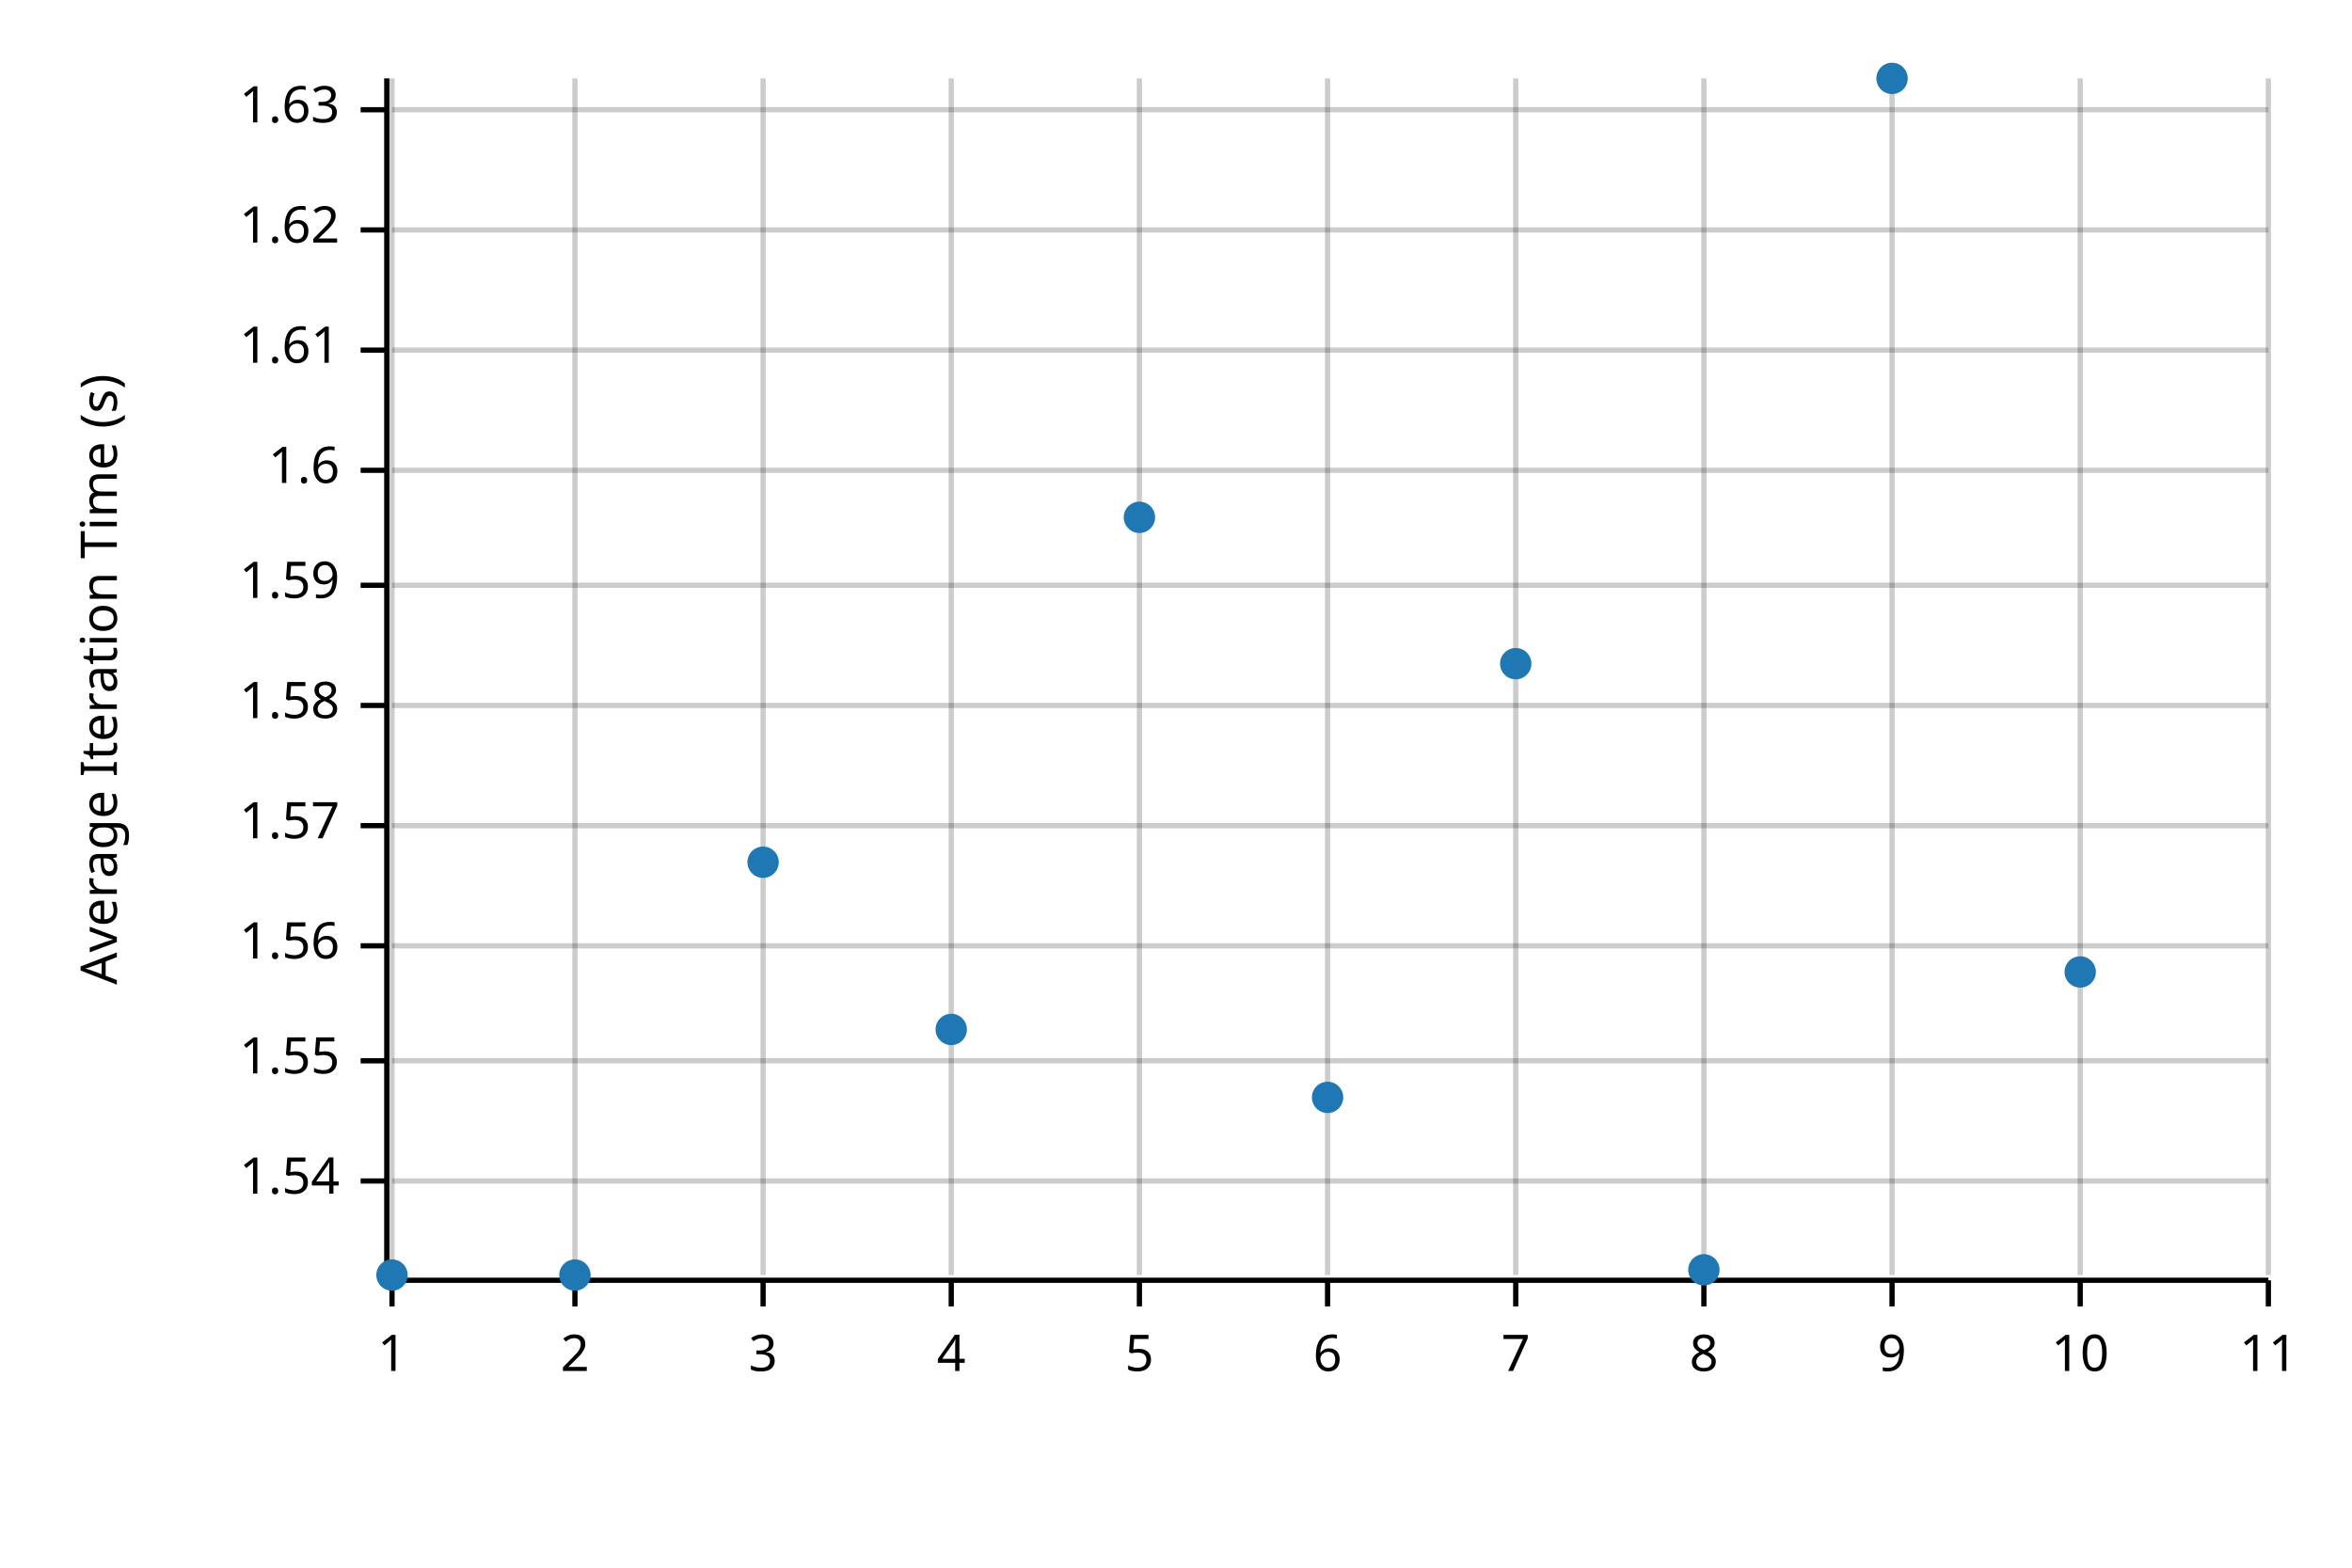
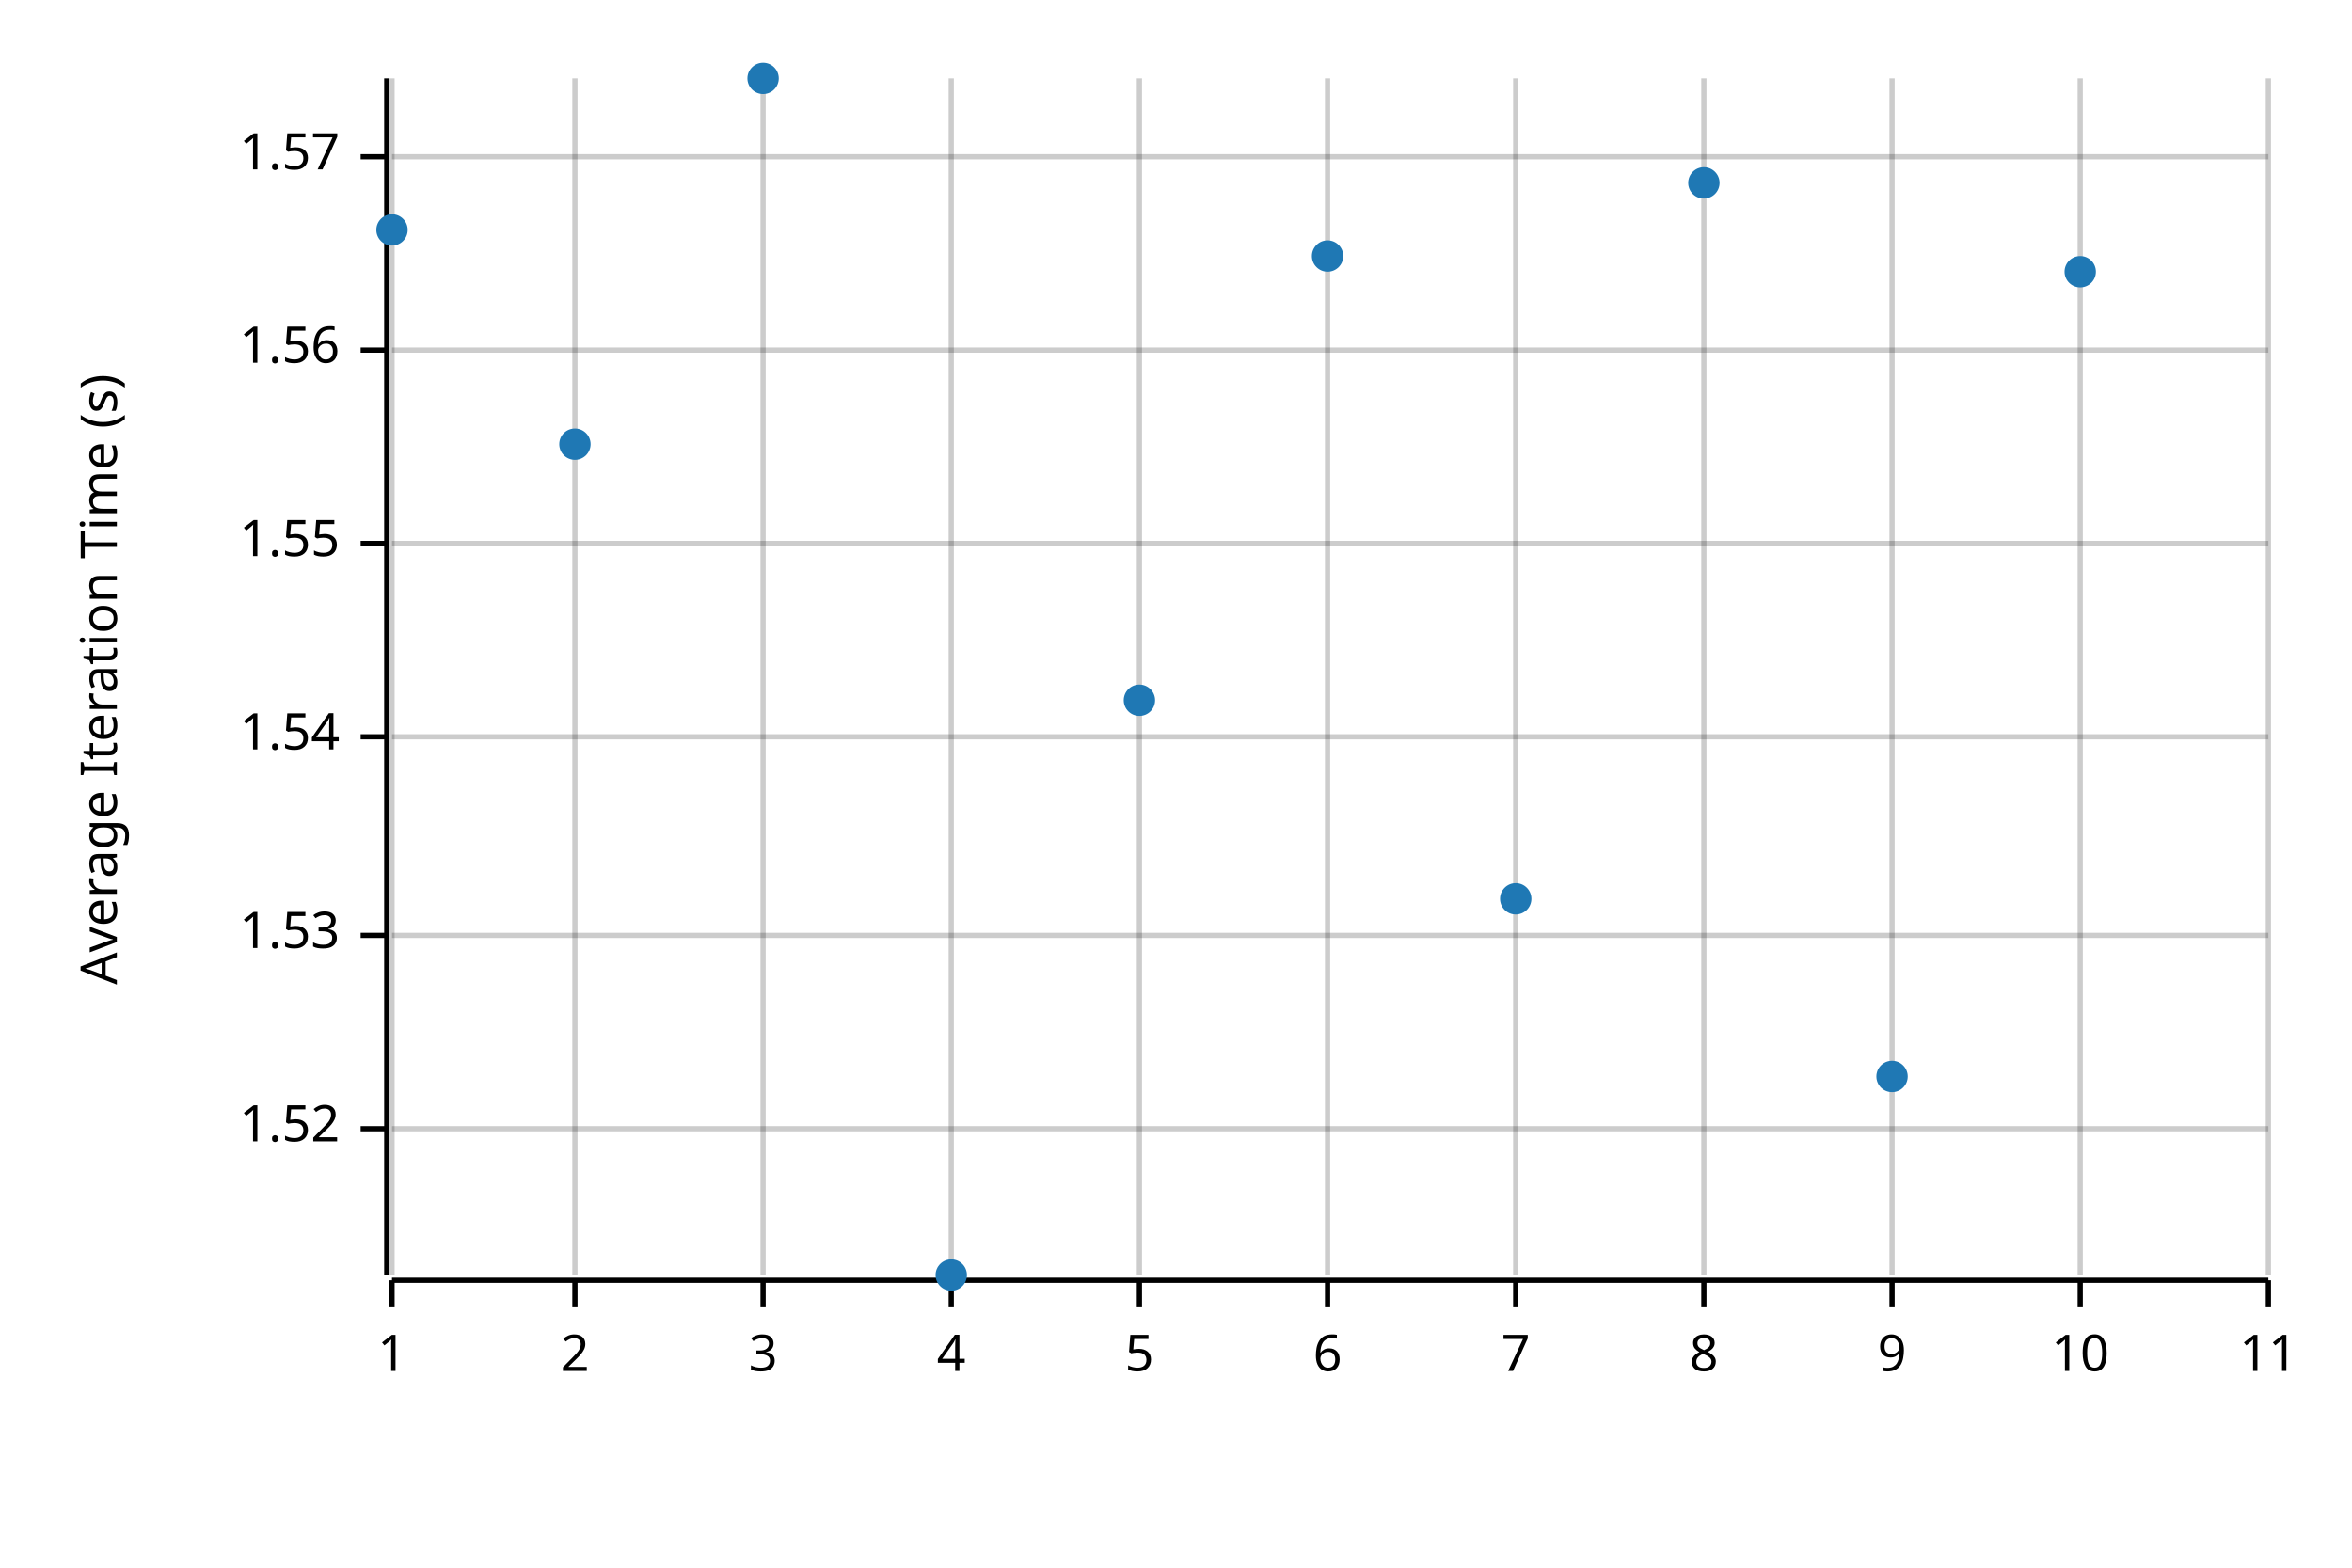
<svg xmlns="http://www.w3.org/2000/svg" width="450" height="300" viewBox="0 0 450 300">
  <text x="15" y="130" dy="0.76em" text-anchor="middle" font-family="sans-serif" font-size="9.677" opacity="1" fill="#000000" transform="rotate(270, 15, 130)">
Average Iteration Time (s)
</text>
  <line opacity="0.2" stroke="#000000" stroke-width="1" x1="75" y1="244" x2="75" y2="15" />
  <line opacity="0.2" stroke="#000000" stroke-width="1" x1="110" y1="244" x2="110" y2="15" />
  <line opacity="0.2" stroke="#000000" stroke-width="1" x1="146" y1="244" x2="146" y2="15" />
  <line opacity="0.2" stroke="#000000" stroke-width="1" x1="182" y1="244" x2="182" y2="15" />
  <line opacity="0.2" stroke="#000000" stroke-width="1" x1="218" y1="244" x2="218" y2="15" />
  <line opacity="0.2" stroke="#000000" stroke-width="1" x1="254" y1="244" x2="254" y2="15" />
  <line opacity="0.2" stroke="#000000" stroke-width="1" x1="290" y1="244" x2="290" y2="15" />
  <line opacity="0.2" stroke="#000000" stroke-width="1" x1="326" y1="244" x2="326" y2="15" />
  <line opacity="0.2" stroke="#000000" stroke-width="1" x1="362" y1="244" x2="362" y2="15" />
  <line opacity="0.2" stroke="#000000" stroke-width="1" x1="398" y1="244" x2="398" y2="15" />
  <line opacity="0.2" stroke="#000000" stroke-width="1" x1="434" y1="244" x2="434" y2="15" />
-   <line opacity="0.2" stroke="#000000" stroke-width="1" x1="75" y1="226" x2="434" y2="226" />
-   <line opacity="0.2" stroke="#000000" stroke-width="1" x1="75" y1="203" x2="434" y2="203" />
-   <line opacity="0.2" stroke="#000000" stroke-width="1" x1="75" y1="181" x2="434" y2="181" />
-   <line opacity="0.2" stroke="#000000" stroke-width="1" x1="75" y1="158" x2="434" y2="158" />
-   <line opacity="0.2" stroke="#000000" stroke-width="1" x1="75" y1="135" x2="434" y2="135" />
-   <line opacity="0.2" stroke="#000000" stroke-width="1" x1="75" y1="112" x2="434" y2="112" />
-   <line opacity="0.2" stroke="#000000" stroke-width="1" x1="75" y1="90" x2="434" y2="90" />
+   <line opacity="0.2" stroke="#000000" stroke-width="1" x1="75" y1="216" x2="434" y2="216" />
+   <line opacity="0.2" stroke="#000000" stroke-width="1" x1="75" y1="179" x2="434" y2="179" />
+   <line opacity="0.2" stroke="#000000" stroke-width="1" x1="75" y1="141" x2="434" y2="141" />
+   <line opacity="0.2" stroke="#000000" stroke-width="1" x1="75" y1="104" x2="434" y2="104" />
  <line opacity="0.2" stroke="#000000" stroke-width="1" x1="75" y1="67" x2="434" y2="67" />
-   <line opacity="0.2" stroke="#000000" stroke-width="1" x1="75" y1="44" x2="434" y2="44" />
-   <line opacity="0.2" stroke="#000000" stroke-width="1" x1="75" y1="21" x2="434" y2="21" />
+   <line opacity="0.2" stroke="#000000" stroke-width="1" x1="75" y1="30" x2="434" y2="30" />
  <polyline fill="none" opacity="1" stroke="#000000" stroke-width="1" points="74,15 74,244 " />
-   <text x="65" y="226" dy="0.5ex" text-anchor="end" font-family="sans-serif" font-size="9.677" opacity="1" fill="#000000">
+   <text x="65" y="216" dy="0.5ex" text-anchor="end" font-family="sans-serif" font-size="9.677" opacity="1" fill="#000000">
+ 1.52
+ </text>
+   <polyline fill="none" opacity="1" stroke="#000000" stroke-width="1" points="69,216 74,216 " />
+   <text x="65" y="179" dy="0.5ex" text-anchor="end" font-family="sans-serif" font-size="9.677" opacity="1" fill="#000000">
+ 1.53
+ </text>
+   <polyline fill="none" opacity="1" stroke="#000000" stroke-width="1" points="69,179 74,179 " />
+   <text x="65" y="141" dy="0.5ex" text-anchor="end" font-family="sans-serif" font-size="9.677" opacity="1" fill="#000000">
1.54
</text>
-   <polyline fill="none" opacity="1" stroke="#000000" stroke-width="1" points="69,226 74,226 " />
-   <text x="65" y="203" dy="0.5ex" text-anchor="end" font-family="sans-serif" font-size="9.677" opacity="1" fill="#000000">
+   <polyline fill="none" opacity="1" stroke="#000000" stroke-width="1" points="69,141 74,141 " />
+   <text x="65" y="104" dy="0.5ex" text-anchor="end" font-family="sans-serif" font-size="9.677" opacity="1" fill="#000000">
1.55
</text>
-   <polyline fill="none" opacity="1" stroke="#000000" stroke-width="1" points="69,203 74,203 " />
-   <text x="65" y="181" dy="0.5ex" text-anchor="end" font-family="sans-serif" font-size="9.677" opacity="1" fill="#000000">
+   <polyline fill="none" opacity="1" stroke="#000000" stroke-width="1" points="69,104 74,104 " />
+   <text x="65" y="67" dy="0.5ex" text-anchor="end" font-family="sans-serif" font-size="9.677" opacity="1" fill="#000000">
1.56
</text>
-   <polyline fill="none" opacity="1" stroke="#000000" stroke-width="1" points="69,181 74,181 " />
-   <text x="65" y="158" dy="0.5ex" text-anchor="end" font-family="sans-serif" font-size="9.677" opacity="1" fill="#000000">
+   <polyline fill="none" opacity="1" stroke="#000000" stroke-width="1" points="69,67 74,67 " />
+   <text x="65" y="30" dy="0.5ex" text-anchor="end" font-family="sans-serif" font-size="9.677" opacity="1" fill="#000000">
1.57
</text>
-   <polyline fill="none" opacity="1" stroke="#000000" stroke-width="1" points="69,158 74,158 " />
-   <text x="65" y="135" dy="0.5ex" text-anchor="end" font-family="sans-serif" font-size="9.677" opacity="1" fill="#000000">
- 1.58
- </text>
-   <polyline fill="none" opacity="1" stroke="#000000" stroke-width="1" points="69,135 74,135 " />
-   <text x="65" y="112" dy="0.5ex" text-anchor="end" font-family="sans-serif" font-size="9.677" opacity="1" fill="#000000">
- 1.59
- </text>
-   <polyline fill="none" opacity="1" stroke="#000000" stroke-width="1" points="69,112 74,112 " />
-   <text x="65" y="90" dy="0.5ex" text-anchor="end" font-family="sans-serif" font-size="9.677" opacity="1" fill="#000000">
- 1.6
- </text>
-   <polyline fill="none" opacity="1" stroke="#000000" stroke-width="1" points="69,90 74,90 " />
-   <text x="65" y="67" dy="0.5ex" text-anchor="end" font-family="sans-serif" font-size="9.677" opacity="1" fill="#000000">
- 1.61
- </text>
-   <polyline fill="none" opacity="1" stroke="#000000" stroke-width="1" points="69,67 74,67 " />
-   <text x="65" y="44" dy="0.5ex" text-anchor="end" font-family="sans-serif" font-size="9.677" opacity="1" fill="#000000">
- 1.62
- </text>
-   <polyline fill="none" opacity="1" stroke="#000000" stroke-width="1" points="69,44 74,44 " />
-   <text x="65" y="21" dy="0.5ex" text-anchor="end" font-family="sans-serif" font-size="9.677" opacity="1" fill="#000000">
- 1.63
- </text>
-   <polyline fill="none" opacity="1" stroke="#000000" stroke-width="1" points="69,21 74,21 " />
+   <polyline fill="none" opacity="1" stroke="#000000" stroke-width="1" points="69,30 74,30 " />
  <polyline fill="none" opacity="1" stroke="#000000" stroke-width="1" points="75,245 434,245 " />
  <text x="75" y="255" dy="0.76em" text-anchor="middle" font-family="sans-serif" font-size="9.677" opacity="1" fill="#000000">
1
</text>
  <polyline fill="none" opacity="1" stroke="#000000" stroke-width="1" points="75,245 75,250 " />
  <text x="110" y="255" dy="0.76em" text-anchor="middle" font-family="sans-serif" font-size="9.677" opacity="1" fill="#000000">
2
</text>
  <polyline fill="none" opacity="1" stroke="#000000" stroke-width="1" points="110,245 110,250 " />
  <text x="146" y="255" dy="0.76em" text-anchor="middle" font-family="sans-serif" font-size="9.677" opacity="1" fill="#000000">
3
</text>
  <polyline fill="none" opacity="1" stroke="#000000" stroke-width="1" points="146,245 146,250 " />
  <text x="182" y="255" dy="0.76em" text-anchor="middle" font-family="sans-serif" font-size="9.677" opacity="1" fill="#000000">
4
</text>
  <polyline fill="none" opacity="1" stroke="#000000" stroke-width="1" points="182,245 182,250 " />
  <text x="218" y="255" dy="0.76em" text-anchor="middle" font-family="sans-serif" font-size="9.677" opacity="1" fill="#000000">
5
</text>
  <polyline fill="none" opacity="1" stroke="#000000" stroke-width="1" points="218,245 218,250 " />
  <text x="254" y="255" dy="0.76em" text-anchor="middle" font-family="sans-serif" font-size="9.677" opacity="1" fill="#000000">
6
</text>
  <polyline fill="none" opacity="1" stroke="#000000" stroke-width="1" points="254,245 254,250 " />
  <text x="290" y="255" dy="0.76em" text-anchor="middle" font-family="sans-serif" font-size="9.677" opacity="1" fill="#000000">
7
</text>
  <polyline fill="none" opacity="1" stroke="#000000" stroke-width="1" points="290,245 290,250 " />
  <text x="326" y="255" dy="0.76em" text-anchor="middle" font-family="sans-serif" font-size="9.677" opacity="1" fill="#000000">
8
</text>
  <polyline fill="none" opacity="1" stroke="#000000" stroke-width="1" points="326,245 326,250 " />
  <text x="362" y="255" dy="0.76em" text-anchor="middle" font-family="sans-serif" font-size="9.677" opacity="1" fill="#000000">
9
</text>
  <polyline fill="none" opacity="1" stroke="#000000" stroke-width="1" points="362,245 362,250 " />
  <text x="398" y="255" dy="0.76em" text-anchor="middle" font-family="sans-serif" font-size="9.677" opacity="1" fill="#000000">
10
</text>
  <polyline fill="none" opacity="1" stroke="#000000" stroke-width="1" points="398,245 398,250 " />
  <text x="434" y="255" dy="0.76em" text-anchor="middle" font-family="sans-serif" font-size="9.677" opacity="1" fill="#000000">
11
</text>
  <polyline fill="none" opacity="1" stroke="#000000" stroke-width="1" points="434,245 434,250 " />
-   <circle cx="75" cy="244" r="3" opacity="1" fill="#1F78B4" stroke="none" stroke-width="1" />
-   <circle cx="110" cy="244" r="3" opacity="1" fill="#1F78B4" stroke="none" stroke-width="1" />
-   <circle cx="146" cy="165" r="3" opacity="1" fill="#1F78B4" stroke="none" stroke-width="1" />
-   <circle cx="182" cy="197" r="3" opacity="1" fill="#1F78B4" stroke="none" stroke-width="1" />
-   <circle cx="218" cy="99" r="3" opacity="1" fill="#1F78B4" stroke="none" stroke-width="1" />
-   <circle cx="254" cy="210" r="3" opacity="1" fill="#1F78B4" stroke="none" stroke-width="1" />
-   <circle cx="290" cy="127" r="3" opacity="1" fill="#1F78B4" stroke="none" stroke-width="1" />
-   <circle cx="326" cy="243" r="3" opacity="1" fill="#1F78B4" stroke="none" stroke-width="1" />
-   <circle cx="362" cy="15" r="3" opacity="1" fill="#1F78B4" stroke="none" stroke-width="1" />
-   <circle cx="398" cy="186" r="3" opacity="1" fill="#1F78B4" stroke="none" stroke-width="1" />
+   <circle cx="75" cy="44" r="3" opacity="1" fill="#1F78B4" stroke="none" stroke-width="1" />
+   <circle cx="110" cy="85" r="3" opacity="1" fill="#1F78B4" stroke="none" stroke-width="1" />
+   <circle cx="146" cy="15" r="3" opacity="1" fill="#1F78B4" stroke="none" stroke-width="1" />
+   <circle cx="182" cy="244" r="3" opacity="1" fill="#1F78B4" stroke="none" stroke-width="1" />
+   <circle cx="218" cy="134" r="3" opacity="1" fill="#1F78B4" stroke="none" stroke-width="1" />
+   <circle cx="254" cy="49" r="3" opacity="1" fill="#1F78B4" stroke="none" stroke-width="1" />
+   <circle cx="290" cy="172" r="3" opacity="1" fill="#1F78B4" stroke="none" stroke-width="1" />
+   <circle cx="326" cy="35" r="3" opacity="1" fill="#1F78B4" stroke="none" stroke-width="1" />
+   <circle cx="362" cy="206" r="3" opacity="1" fill="#1F78B4" stroke="none" stroke-width="1" />
+   <circle cx="398" cy="52" r="3" opacity="1" fill="#1F78B4" stroke="none" stroke-width="1" />
</svg>
